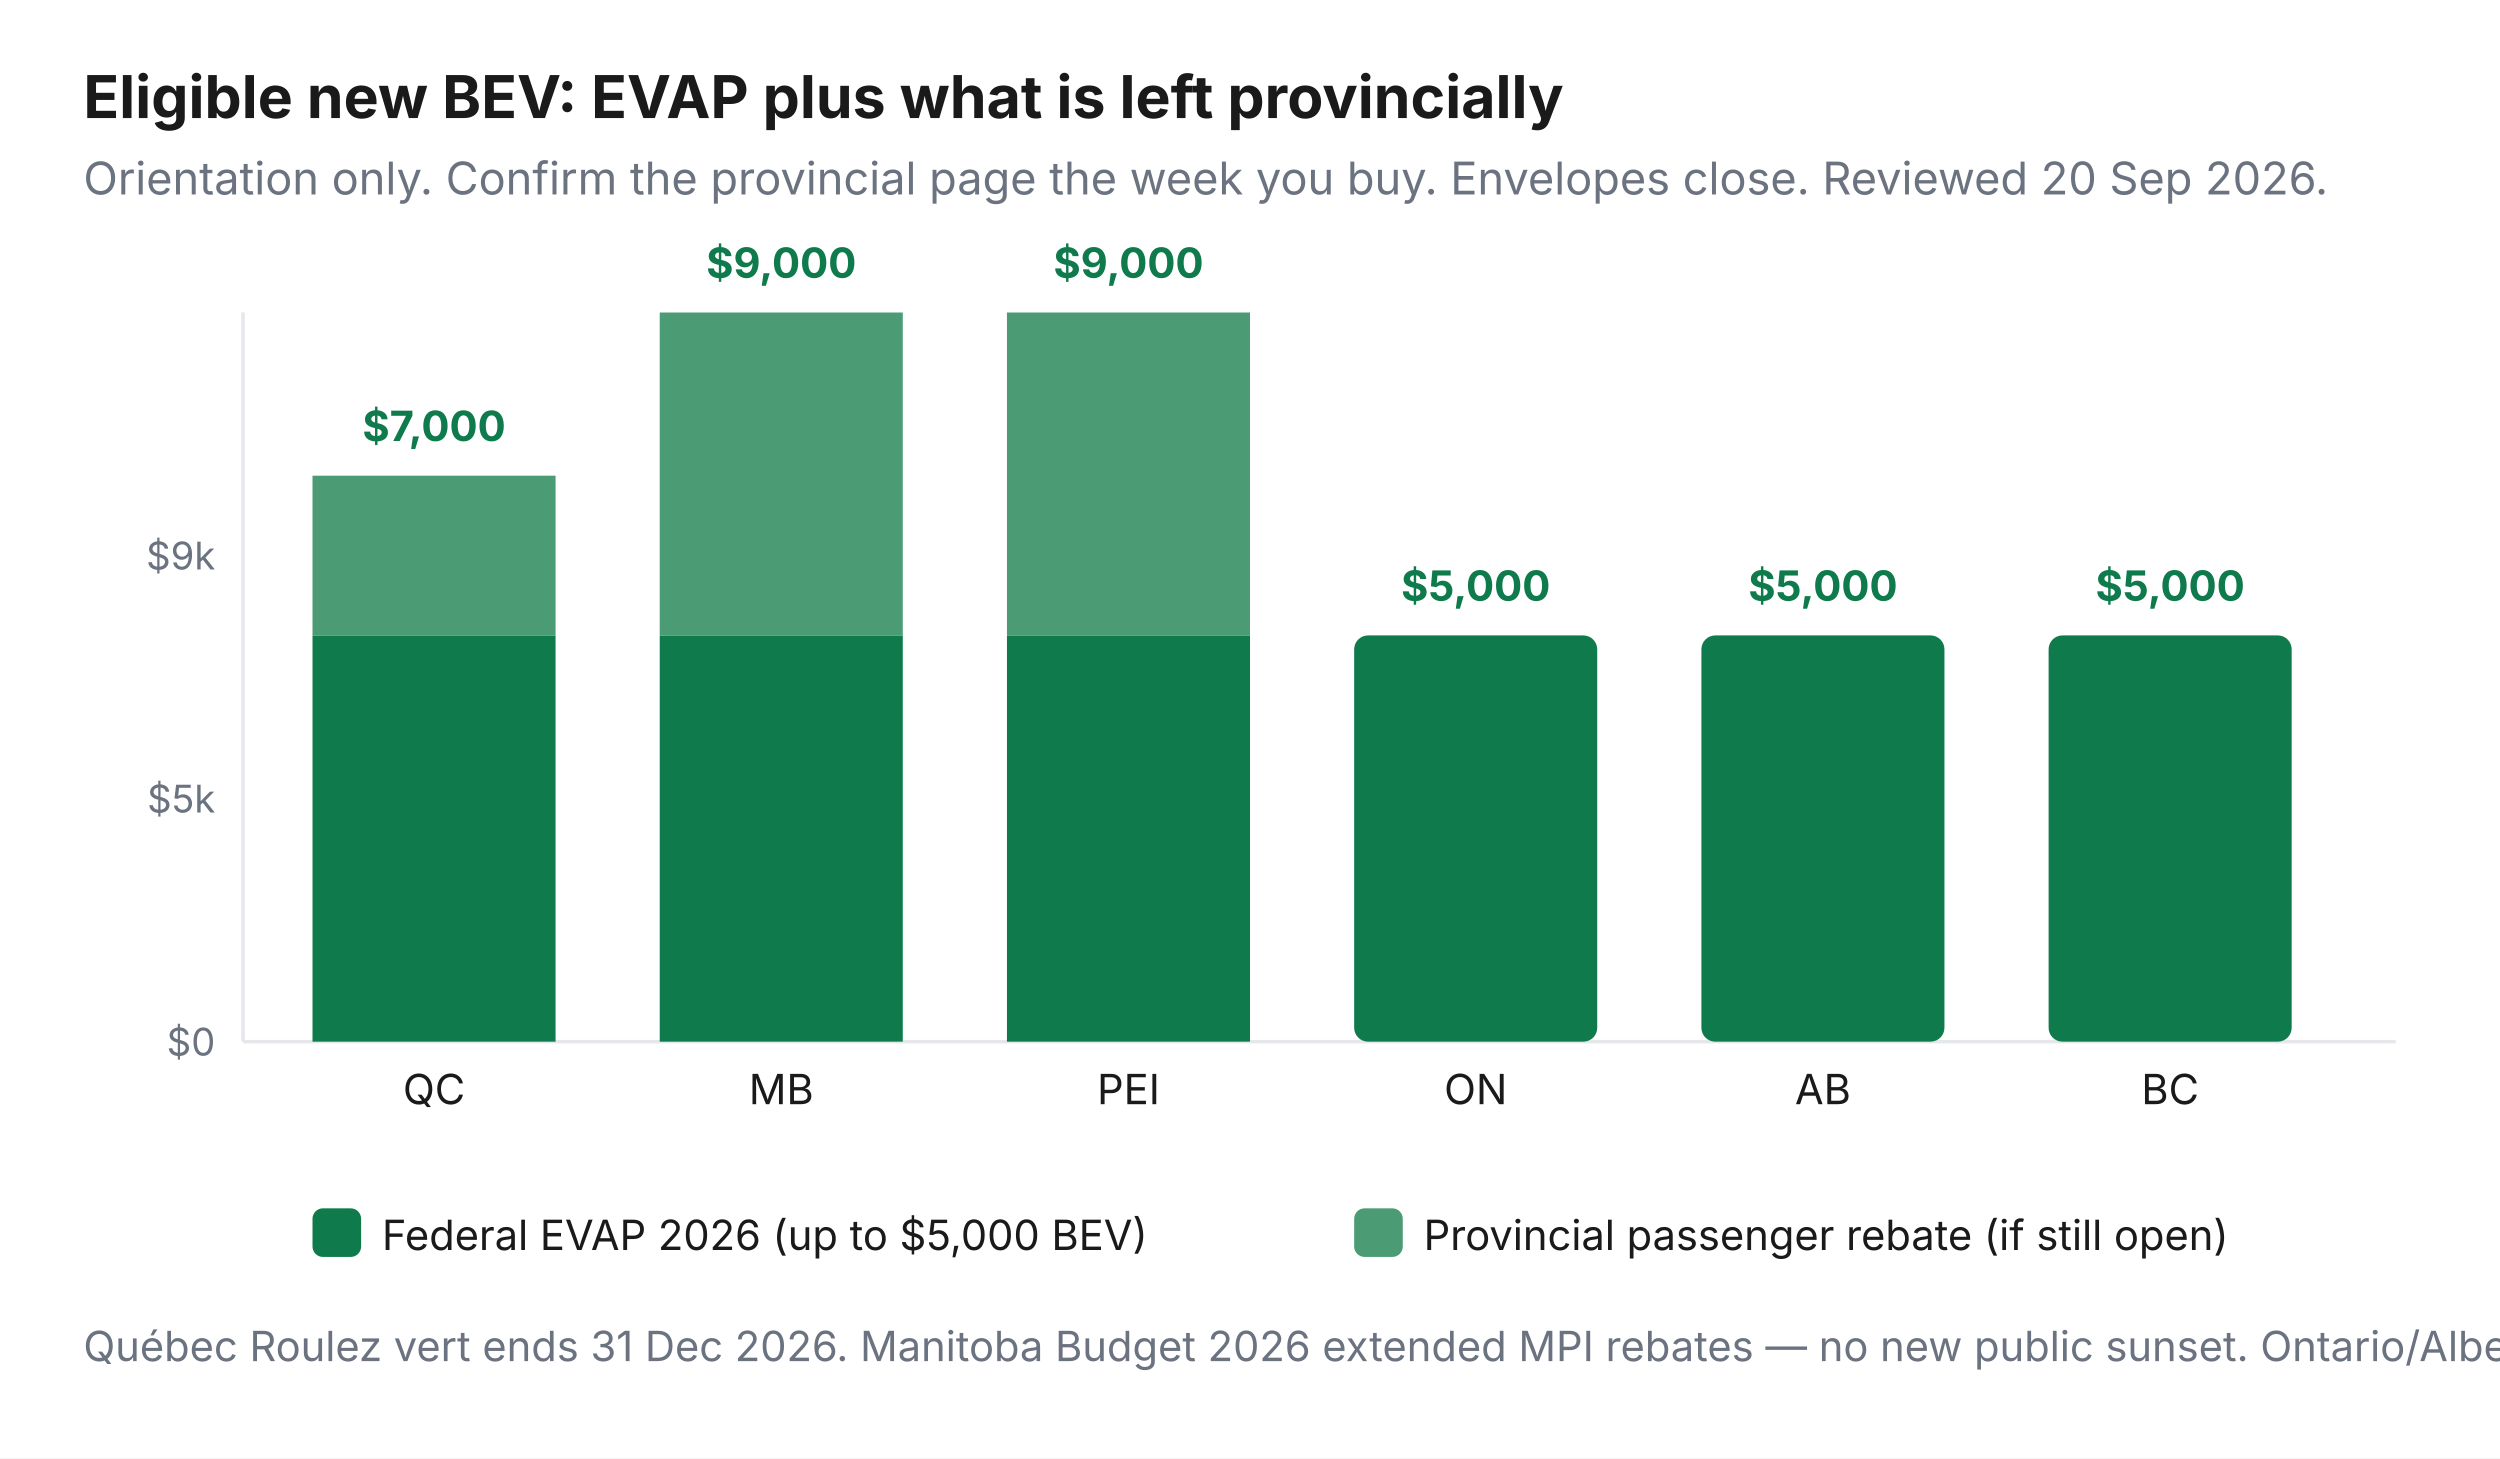
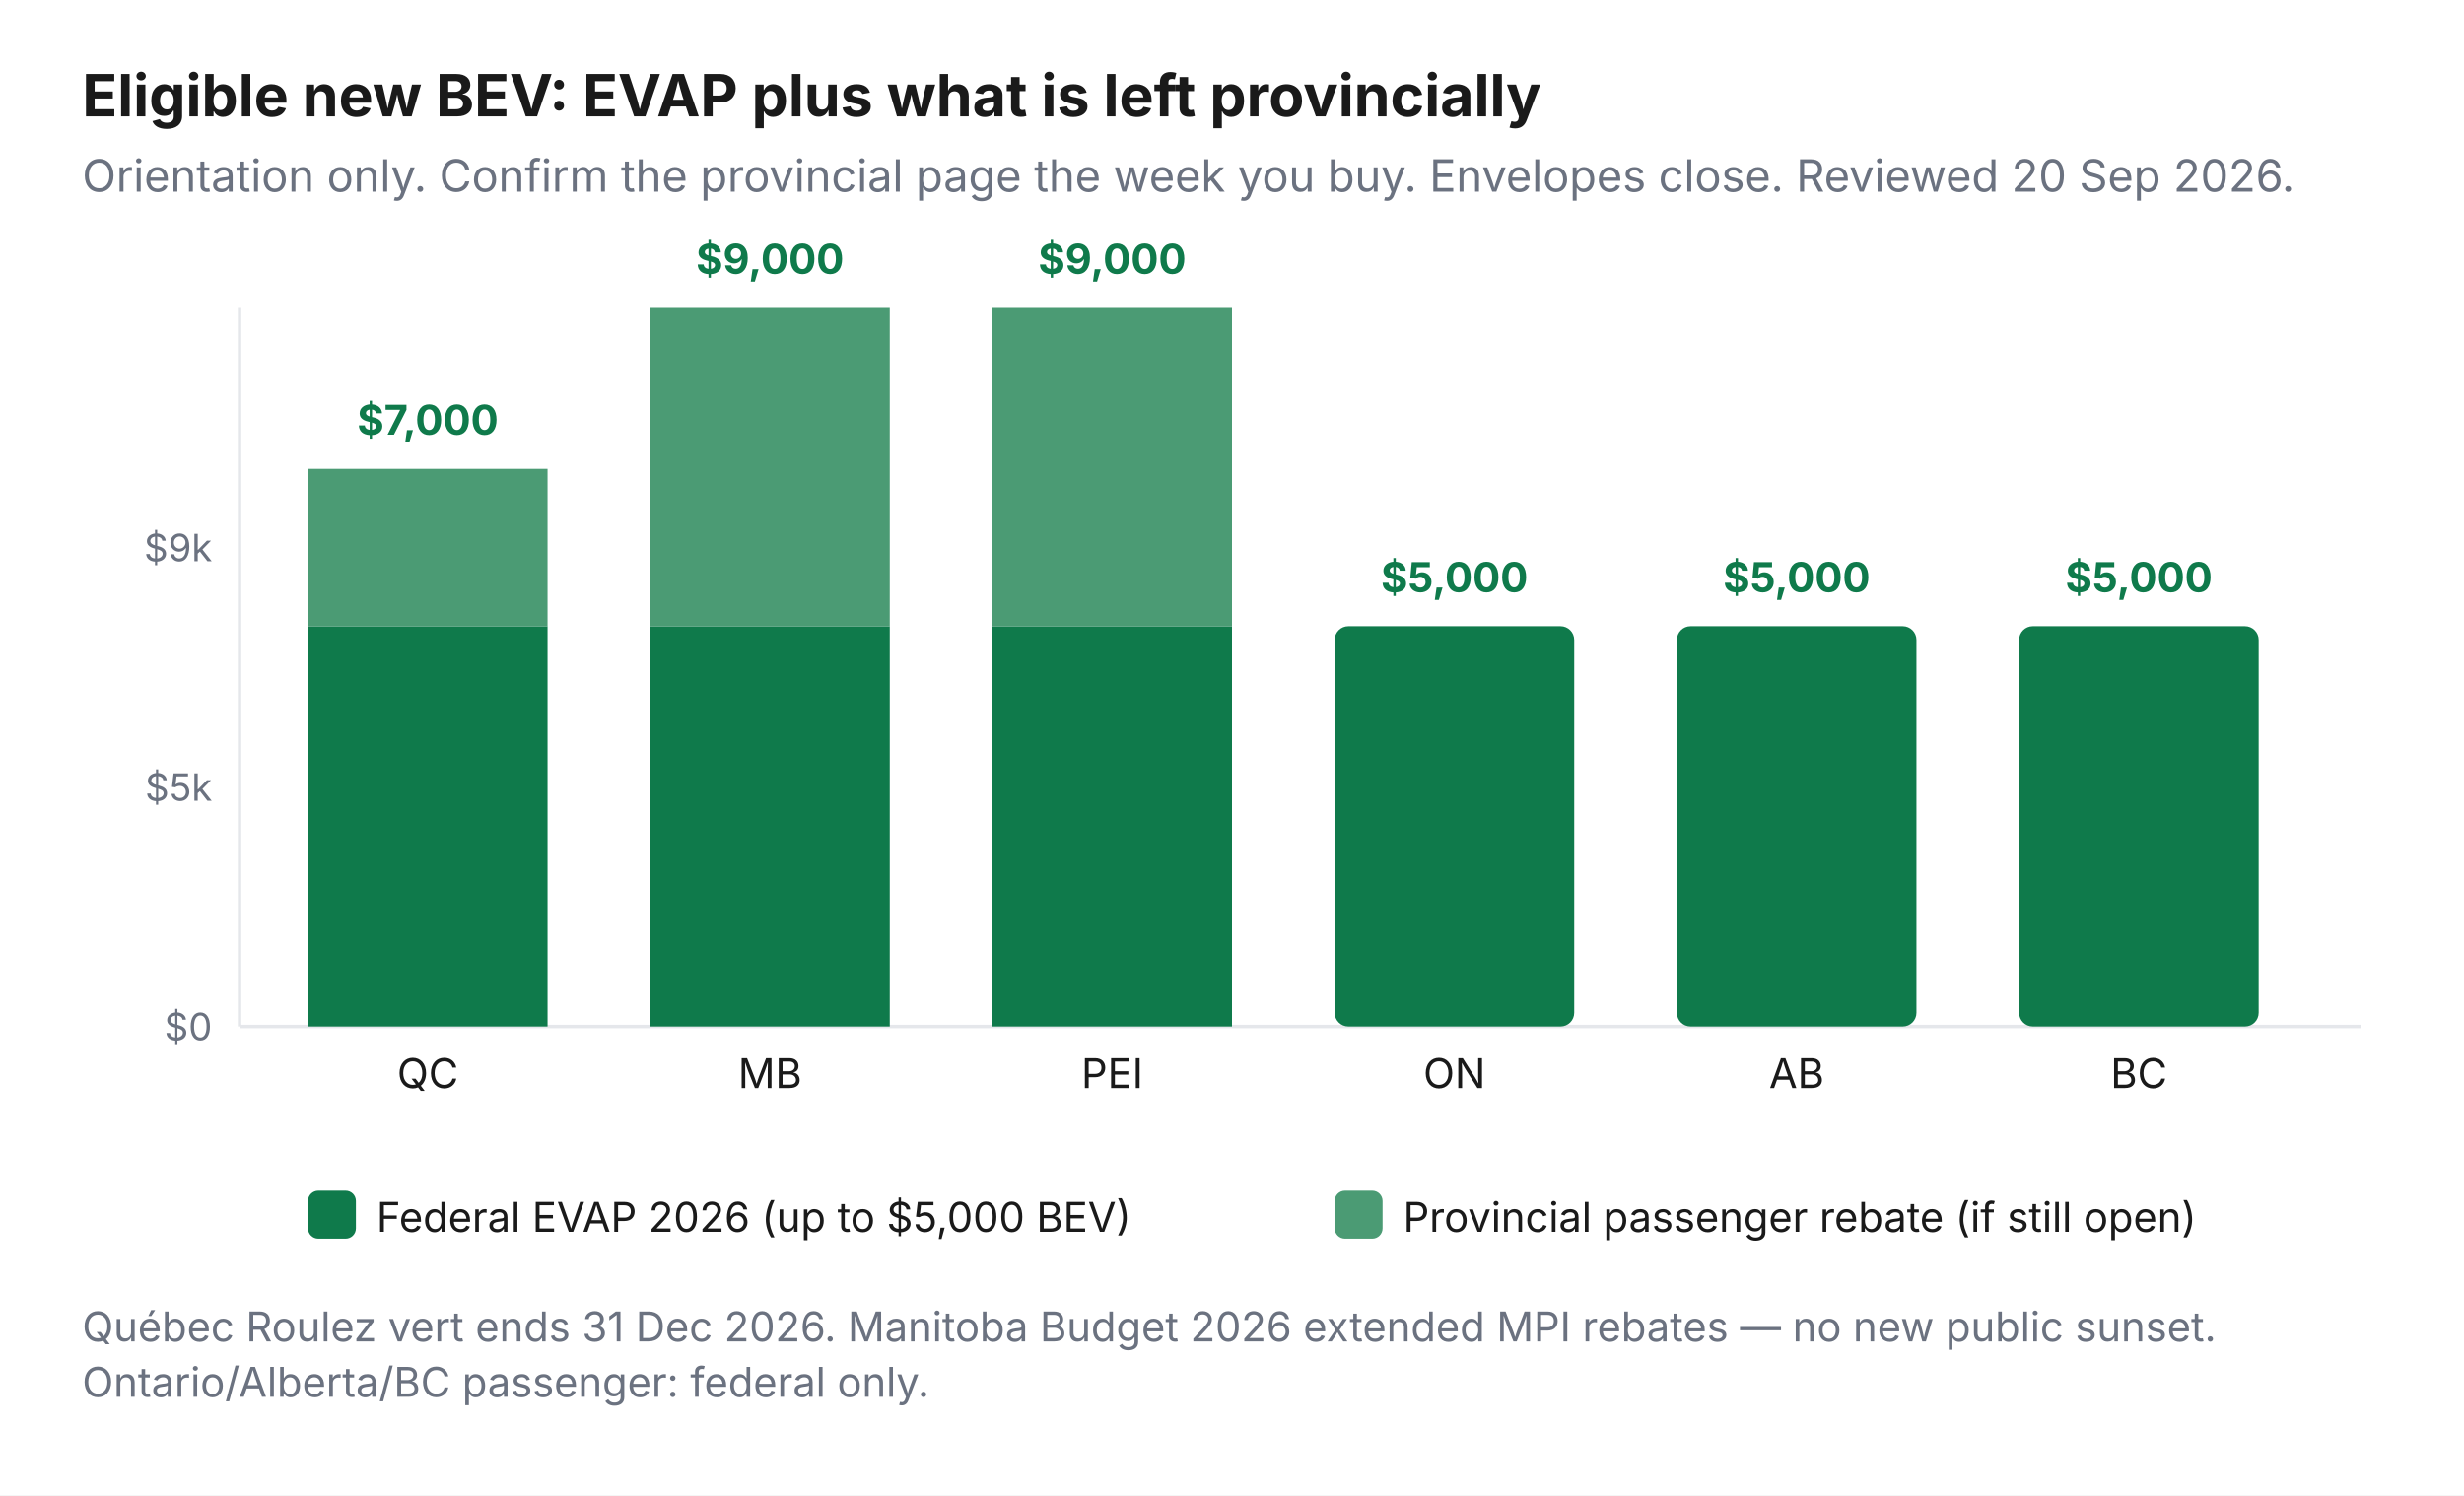
- <svg xmlns="http://www.w3.org/2000/svg" viewBox="0 0 720 420" role="img" aria-labelledby="title desc">
-   <rect width="720" height="420" fill="#FFFFFF" />
+ <svg xmlns="http://www.w3.org/2000/svg" viewBox="0 0 720 437" role="img" aria-labelledby="title desc">
+   <rect width="720" height="437" fill="#FFFFFF" />
  <text x="24" y="34" font-family="Inter, system-ui, sans-serif" font-size="17" font-weight="700" fill="#1A1A1A">Eligible new BEV: EVAP plus what is left provincially</text>
  <text x="24" y="56" font-family="Inter, system-ui, sans-serif" font-size="13" fill="#6B7280">Orientation only. Confirm the provincial page the week you buy. Envelopes close. Reviewed 20 Sep 2026.</text>
  <line x1="70" y1="90" x2="70" y2="300" stroke="#E5E7EB" />
  <line x1="70" y1="300" x2="690" y2="300" stroke="#E5E7EB" />
  <text x="62" y="304" text-anchor="end" font-size="11" fill="#6B7280" font-family="Inter, system-ui, sans-serif">$0</text>
  <text x="62" y="234" text-anchor="end" font-size="11" fill="#6B7280" font-family="Inter, system-ui, sans-serif">$5k</text>
  <text x="62" y="164" text-anchor="end" font-size="11" fill="#6B7280" font-family="Inter, system-ui, sans-serif">$9k</text>
  <rect x="90" y="183" width="70" height="117" rx="0" fill="#0F7A4B" />
  <rect x="90" y="137" width="70" height="46" rx="0" fill="#4B9B74" />
  <text x="125" y="127" text-anchor="middle" font-size="12" font-weight="700" fill="#0F7A4B" font-family="Inter, system-ui, sans-serif">$7,000</text>
  <text x="125" y="318" text-anchor="middle" font-size="12" fill="#1A1A1A" font-family="Inter, system-ui, sans-serif">QC</text>
  <rect x="190" y="183" width="70" height="117" fill="#0F7A4B" />
  <rect x="190" y="90" width="70" height="93" fill="#4B9B74" />
  <text x="225" y="80" text-anchor="middle" font-size="12" font-weight="700" fill="#0F7A4B" font-family="Inter, system-ui, sans-serif">$9,000</text>
  <text x="225" y="318" text-anchor="middle" font-size="12" fill="#1A1A1A" font-family="Inter, system-ui, sans-serif">MB</text>
  <rect x="290" y="183" width="70" height="117" fill="#0F7A4B" />
  <rect x="290" y="90" width="70" height="93" fill="#4B9B74" />
  <text x="325" y="80" text-anchor="middle" font-size="12" font-weight="700" fill="#0F7A4B" font-family="Inter, system-ui, sans-serif">$9,000</text>
  <text x="325" y="318" text-anchor="middle" font-size="12" fill="#1A1A1A" font-family="Inter, system-ui, sans-serif">PEI</text>
  <rect x="390" y="183" width="70" height="117" rx="4" fill="#0F7A4B" />
  <text x="425" y="173" text-anchor="middle" font-size="12" font-weight="700" fill="#0F7A4B" font-family="Inter, system-ui, sans-serif">$5,000</text>
  <text x="425" y="318" text-anchor="middle" font-size="12" fill="#1A1A1A" font-family="Inter, system-ui, sans-serif">ON</text>
  <rect x="490" y="183" width="70" height="117" rx="4" fill="#0F7A4B" />
  <text x="525" y="173" text-anchor="middle" font-size="12" font-weight="700" fill="#0F7A4B" font-family="Inter, system-ui, sans-serif">$5,000</text>
  <text x="525" y="318" text-anchor="middle" font-size="12" fill="#1A1A1A" font-family="Inter, system-ui, sans-serif">AB</text>
  <rect x="590" y="183" width="70" height="117" rx="4" fill="#0F7A4B" />
  <text x="625" y="173" text-anchor="middle" font-size="12" font-weight="700" fill="#0F7A4B" font-family="Inter, system-ui, sans-serif">$5,000</text>
  <text x="625" y="318" text-anchor="middle" font-size="12" fill="#1A1A1A" font-family="Inter, system-ui, sans-serif">BC</text>
  <rect x="90" y="348" width="14" height="14" rx="3" fill="#0F7A4B" />
  <text x="110" y="360" font-size="12" fill="#1A1A1A" font-family="Inter, system-ui, sans-serif">Federal EVAP 2026 (up to $5,000 BEV)</text>
  <rect x="390" y="348" width="14" height="14" rx="3" fill="#4B9B74" />
  <text x="410" y="360" font-size="12" fill="#1A1A1A" font-family="Inter, system-ui, sans-serif">Provincial passenger rebate (if still open)</text>
-   <text x="24" y="392" font-family="Inter, system-ui, sans-serif" font-size="12" fill="#6B7280">Québec Roulez vert ends 31 Dec 2026. Manitoba Budget 2026 extended MPI rebates — no new public sunset. Ontario/Alberta/BC passenger: federal only.</text>
+   <text x="24" y="392" font-family="Inter, system-ui, sans-serif" font-size="12" fill="#6B7280">
+     <tspan x="24">Québec Roulez vert ends 31 Dec 2026. Manitoba Budget 2026 extended MPI rebates — no new public sunset. </tspan>
+     <tspan x="24" dy="16.2">Ontario/Alberta/BC passenger: federal only.</tspan>
+   </text>
</svg>
